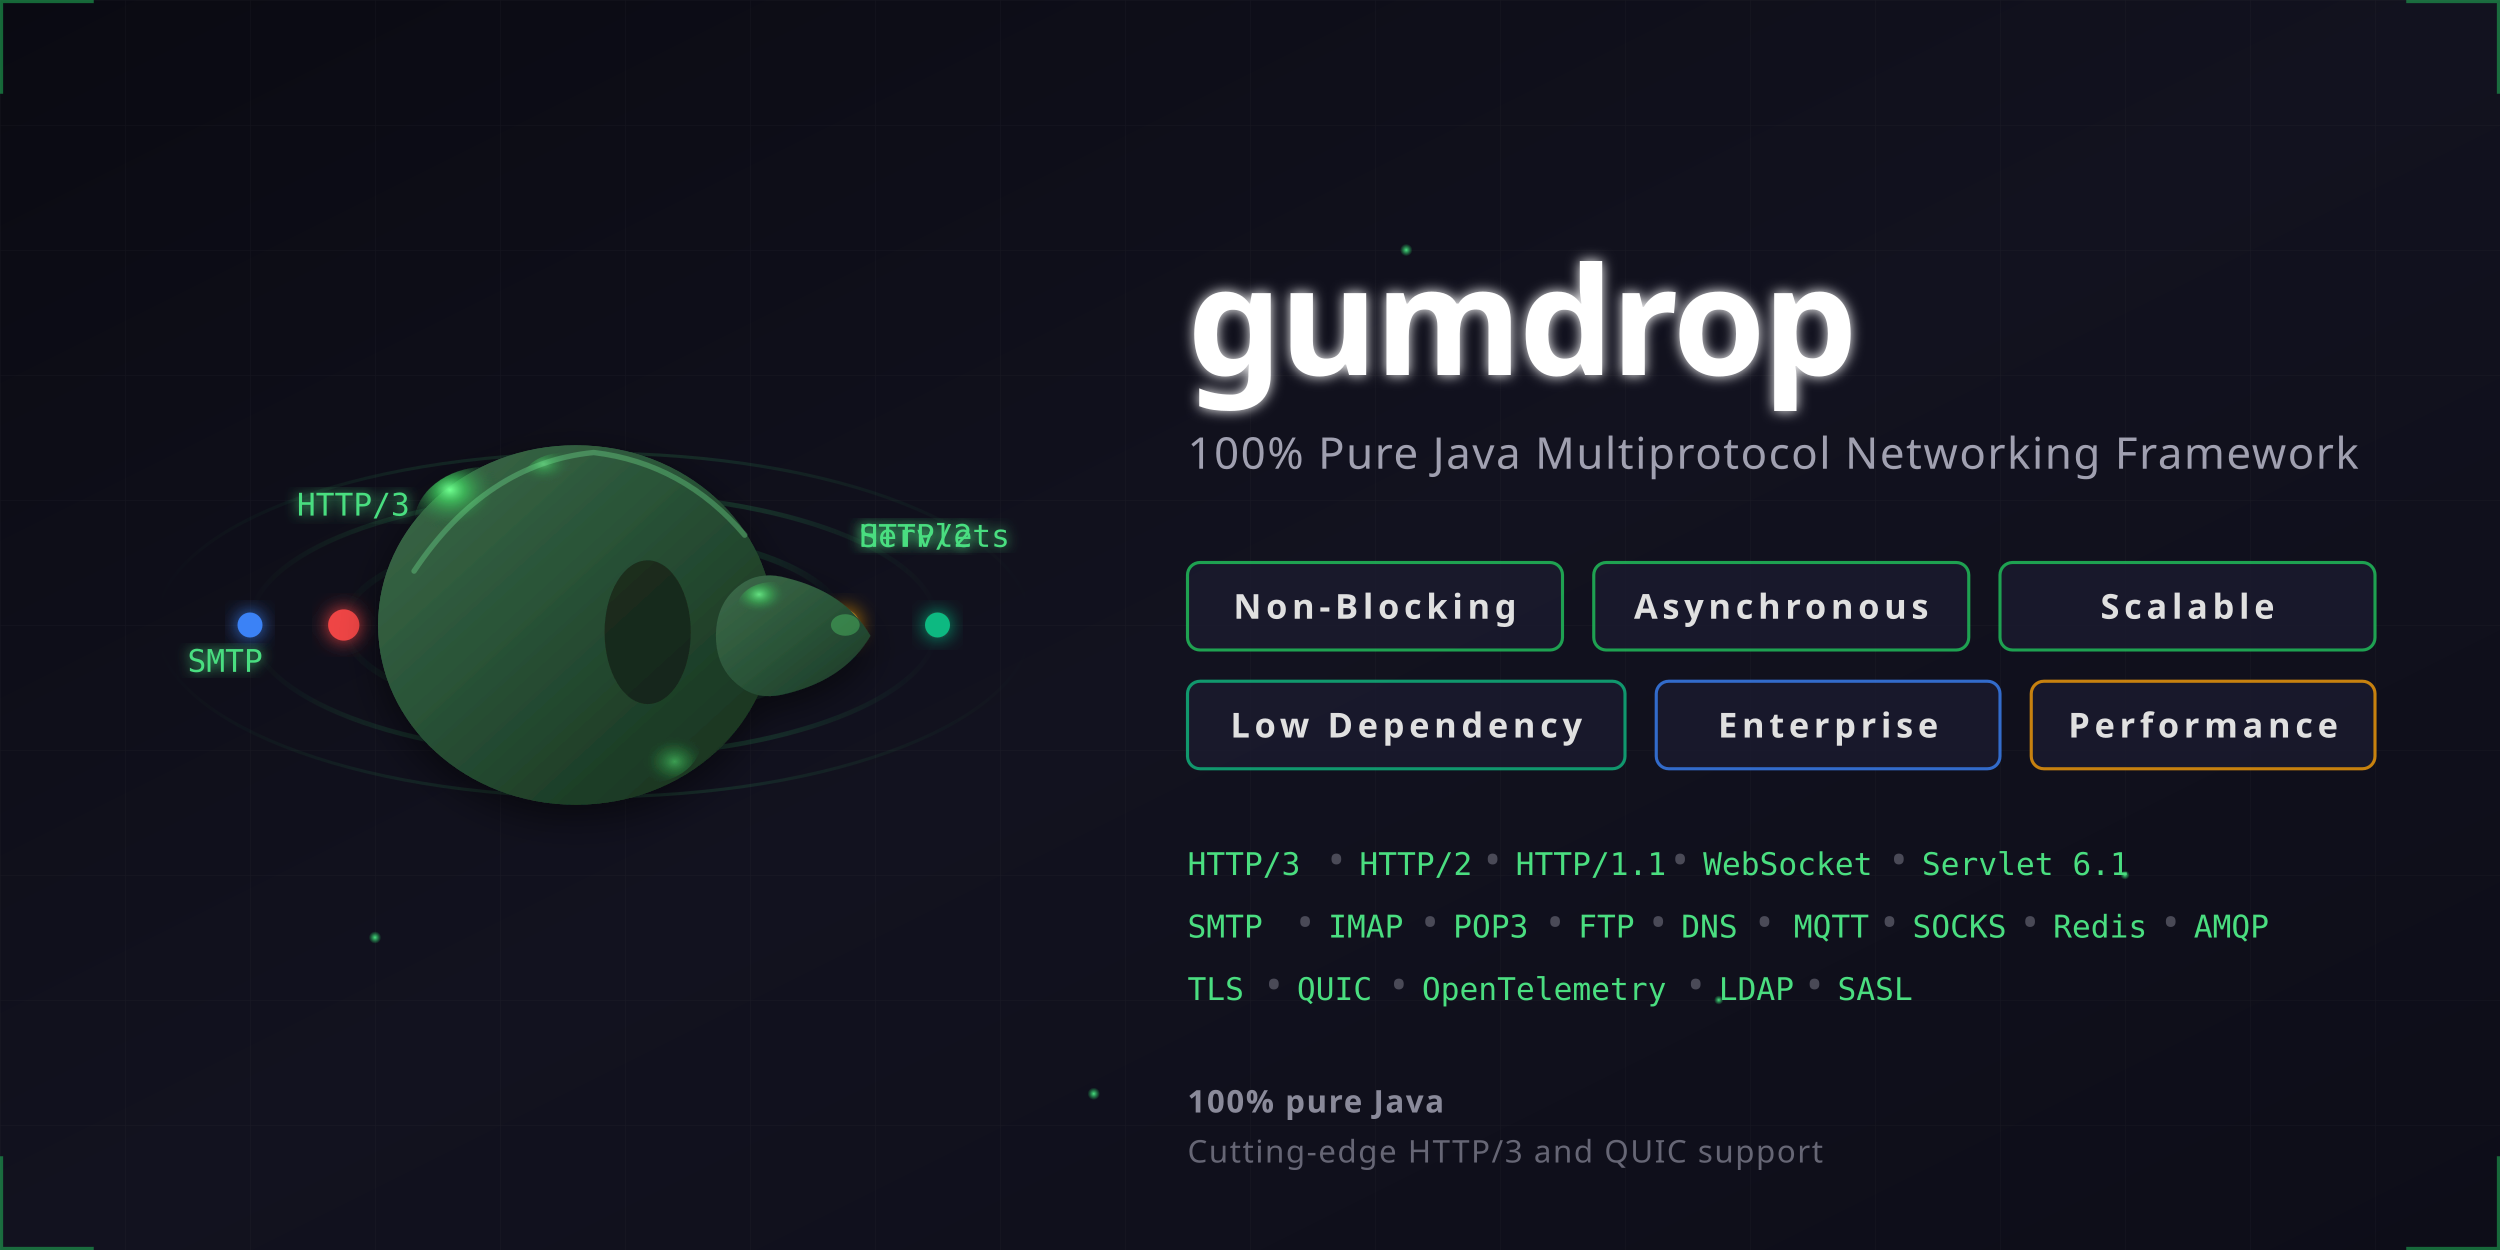
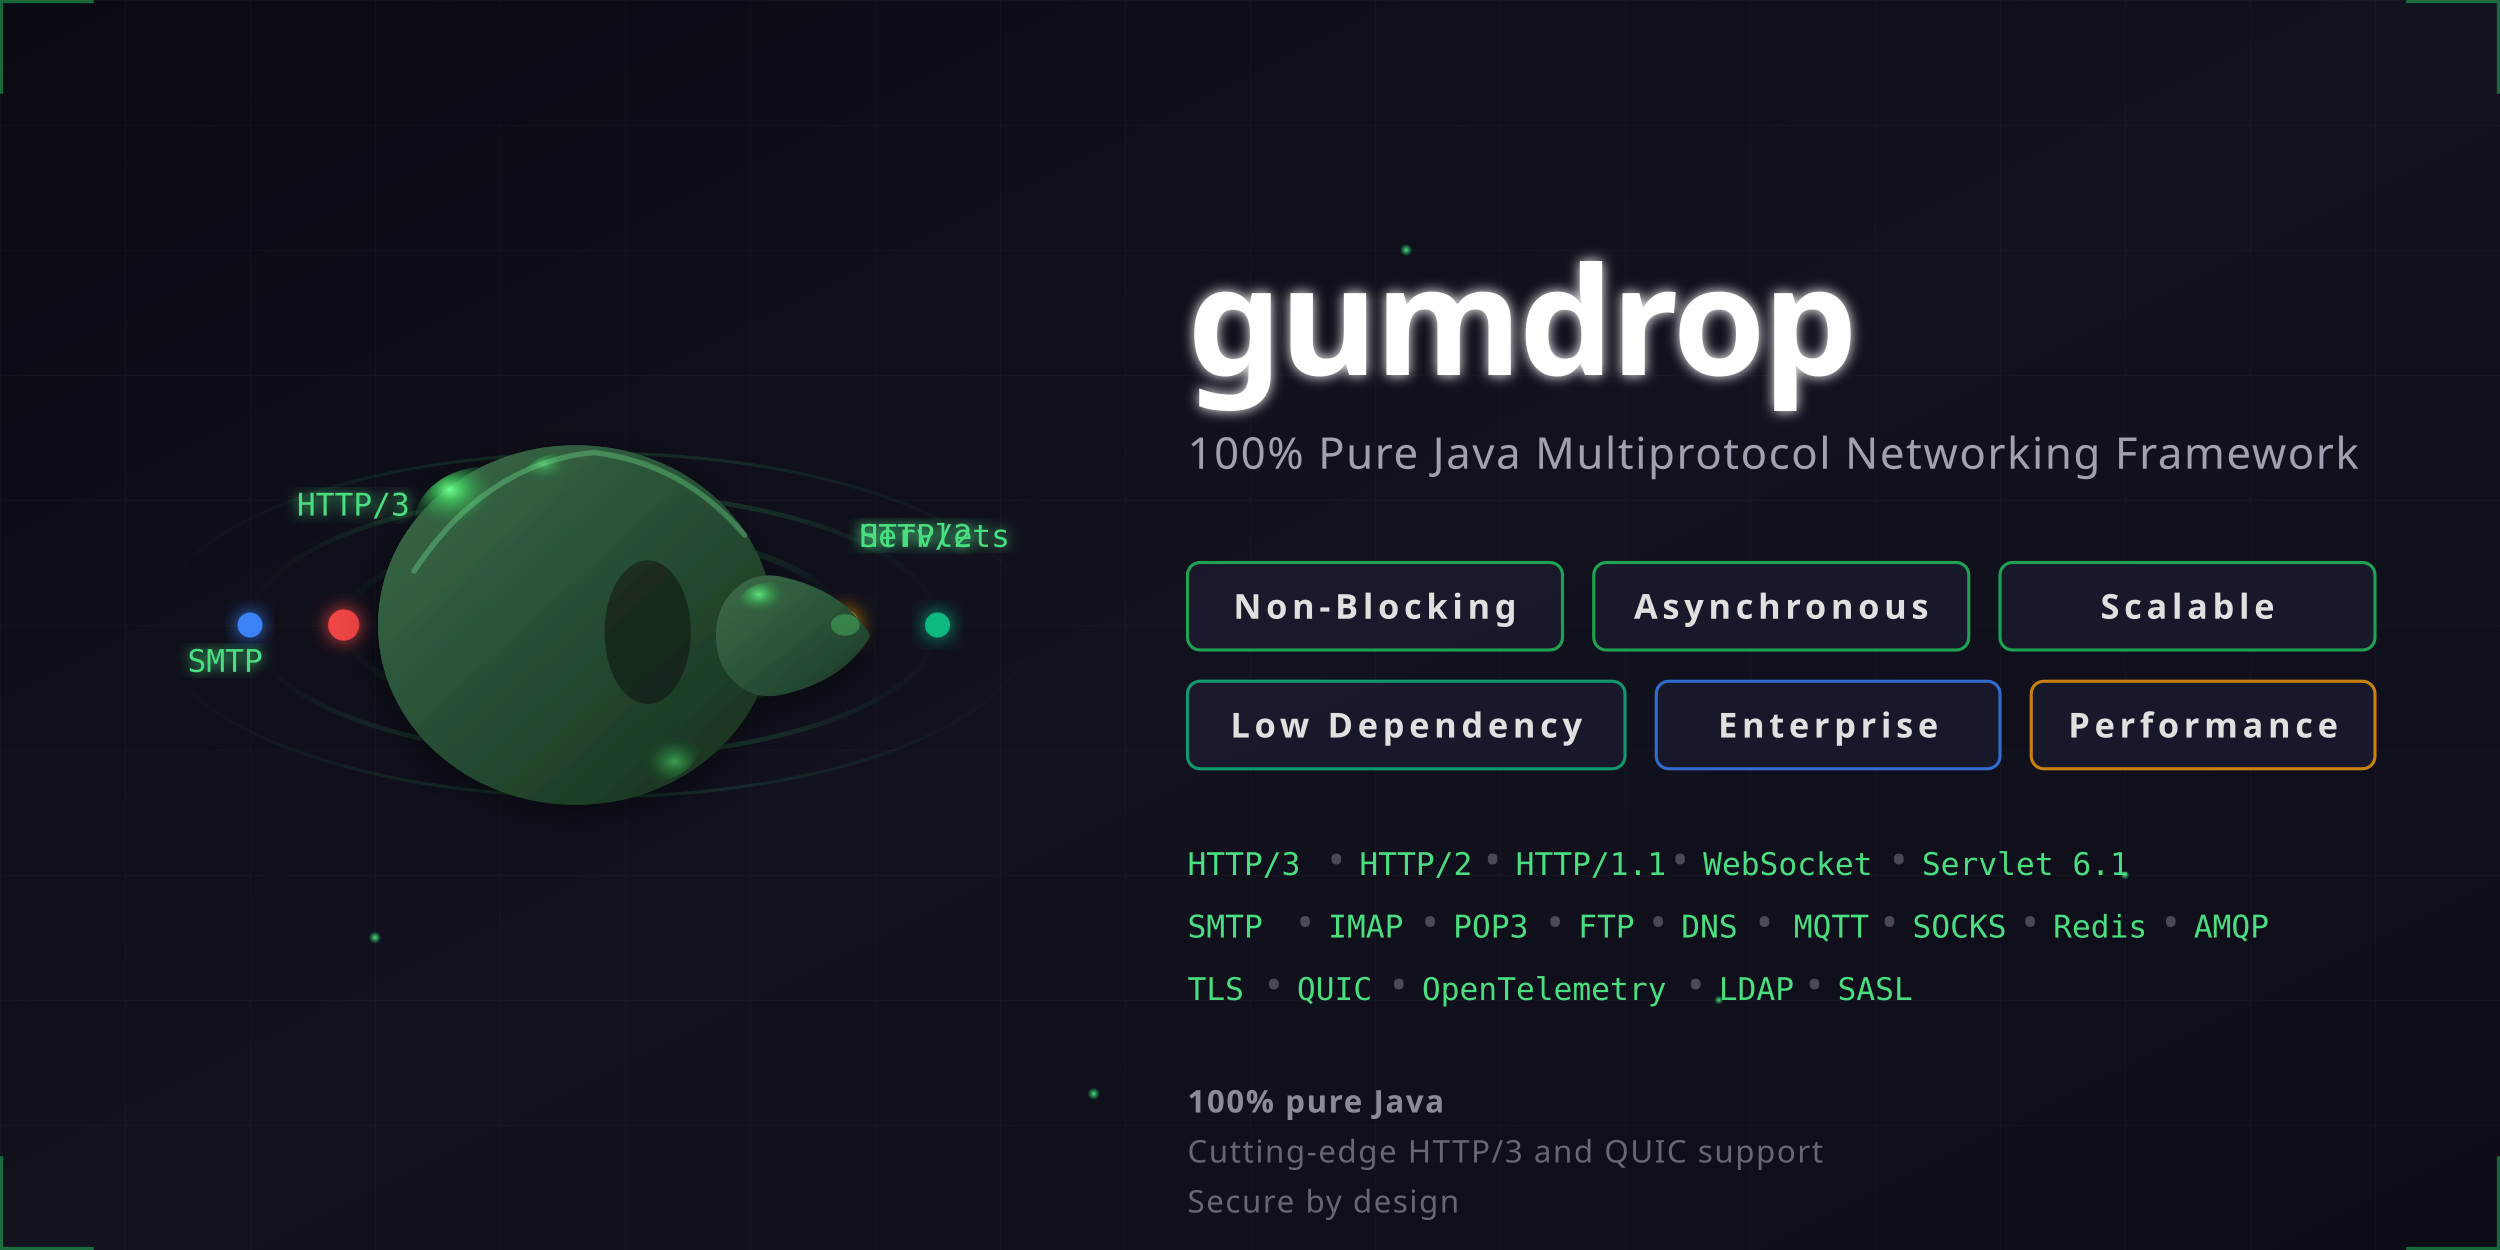
<svg xmlns="http://www.w3.org/2000/svg" viewBox="0 0 800 400" width="100vw">
  <defs>
    <linearGradient id="bgGrad" x1="0%" y1="0%" x2="100%" y2="100%">
      <stop offset="0%" style="stop-color:#0a0a12" />
      <stop offset="50%" style="stop-color:#12121f" />
      <stop offset="100%" style="stop-color:#0d0d18" />
    </linearGradient>
    <linearGradient id="orbitGrad" x1="0%" y1="0%" x2="100%" y2="0%">
      <stop offset="0%" style="stop-color:#22c55e;stop-opacity:0" />
      <stop offset="50%" style="stop-color:#4ade80;stop-opacity:0.6" />
      <stop offset="100%" style="stop-color:#22c55e;stop-opacity:0" />
    </linearGradient>
    <radialGradient id="particleGlow" cx="50%" cy="50%" r="50%">
      <stop offset="0%" style="stop-color:#4ade80;stop-opacity:1" />
      <stop offset="100%" style="stop-color:#22c55e;stop-opacity:0" />
    </radialGradient>
    <linearGradient id="torusBase" x1="0%" y1="0%" x2="100%" y2="100%">
      <stop offset="0%" style="stop-color:#3d6b4a" />
      <stop offset="40%" style="stop-color:#2a5438" />
      <stop offset="70%" style="stop-color:#1f4029" />
      <stop offset="100%" style="stop-color:#152d1c" />
    </linearGradient>
    <radialGradient id="highlightTL" cx="25%" cy="20%" r="35%">
      <stop offset="0%" style="stop-color:#70ff90;stop-opacity:1" />
      <stop offset="30%" style="stop-color:#40d060;stop-opacity:0.7" />
      <stop offset="100%" style="stop-color:#2a5438;stop-opacity:0" />
    </radialGradient>
    <radialGradient id="highlightBR" cx="75%" cy="75%" r="30%">
      <stop offset="0%" style="stop-color:#50e070;stop-opacity:0.6" />
      <stop offset="50%" style="stop-color:#30a048;stop-opacity:0.3" />
      <stop offset="100%" style="stop-color:#1f4029;stop-opacity:0" />
    </radialGradient>
    <linearGradient id="gumdropGrad" x1="0%" y1="0%" x2="100%" y2="100%">
      <stop offset="0%" style="stop-color:#3d6b4a" />
      <stop offset="50%" style="stop-color:#2a5438" />
      <stop offset="100%" style="stop-color:#1a3525" />
    </linearGradient>
    <radialGradient id="gumdropHighlight" cx="30%" cy="25%" r="40%">
      <stop offset="0%" style="stop-color:#70ff90;stop-opacity:0.9" />
      <stop offset="40%" style="stop-color:#40d060;stop-opacity:0.5" />
      <stop offset="100%" style="stop-color:#2a5438;stop-opacity:0" />
    </radialGradient>
    <filter id="glow" x="-50%" y="-50%" width="200%" height="200%">
      <feGaussianBlur stdDeviation="3" result="coloredBlur" />
      <feMerge>
        <feMergeNode in="coloredBlur" />
        <feMergeNode in="SourceGraphic" />
      </feMerge>
    </filter>
    <filter id="textGlow" x="-20%" y="-20%" width="140%" height="140%">
      <feGaussianBlur stdDeviation="2" result="coloredBlur" />
      <feMerge>
        <feMergeNode in="coloredBlur" />
        <feMergeNode in="SourceGraphic" />
      </feMerge>
    </filter>
    <filter id="logoShadow" x="-20%" y="-20%" width="140%" height="140%">
      <feDropShadow dx="0" dy="4" stdDeviation="6" flood-color="#000000" flood-opacity="0.5" />
    </filter>
  </defs>
  <style>
    @keyframes float {
      0%, 100% { transform: translate(0px, 0px); }
      50% { transform: translate(0px, -8px); }
    }
    @keyframes pulse {
      0%, 100% { opacity: 0.6; }
      50% { opacity: 1; }
    }
    @keyframes fadeSlide {
      0%, 100% { opacity: 0.4; transform: translateX(-5px); }
      50% { opacity: 1; transform: translateX(5px); }
    }
    @keyframes particleFloat {
      0% { opacity: 0; transform: translateY(20px) scale(0.5); }
      50% { opacity: 1; }
      100% { opacity: 0; transform: translateY(-30px) scale(1.2); }
    }
    @keyframes shimmer {
      0% { opacity: 0.3; }
      50% { opacity: 0.8; }
      100% { opacity: 0.3; }
    }
    @keyframes ringRotate {
      from { transform: rotate(0deg); }
      to { transform: rotate(360deg); }
    }
    @keyframes ringRotateReverse {
      from { transform: rotate(360deg); }
      to { transform: rotate(0deg); }
    }
    
    .logo-float { animation: float 4s ease-in-out infinite; }
    .pulse-text { animation: pulse 3s ease-in-out infinite; }
    .fade-slide { animation: fadeSlide 4s ease-in-out infinite; }
    .particle { animation: particleFloat 3s ease-in-out infinite; }
    .shimmer { animation: shimmer 2s ease-in-out infinite; }
    
    .feature-text {
      font-family: 'Segoe UI', system-ui, sans-serif;
      font-size: 11px;
      font-weight: 600;
      fill: #e0e0e0;
      text-transform: uppercase;
      letter-spacing: 1.5px;
    }
    .title-text {
      font-family: 'Segoe UI', system-ui, sans-serif;
      font-size: 48px;
      font-weight: 700;
      fill: white;
      letter-spacing: -1px;
    }
    .subtitle-text {
      font-family: 'Segoe UI', system-ui, sans-serif;
      font-size: 14px;
      fill: #a0a0b0;
      letter-spacing: 0.5px;
    }
    .trailer-text {
      font-family: 'Segoe UI', system-ui, sans-serif;
      font-size: 10px;
      fill: #a0a0b0;
      letter-spacing: 0.5px;
    }
    .protocol-text {
      font-family: 'Consolas', 'Monaco', monospace;
      font-size: 10px;
      font-weight: 500;
      fill: #4ade80;
    }
    .buzzword {
      font-family: 'Segoe UI', system-ui, sans-serif;
      font-size: 12px;
      font-weight: 600;
      fill: #22c55e;
      letter-spacing: 2px;
      text-transform: uppercase;
    }
  </style>
  <rect width="800" height="400" fill="url(#bgGrad)" />
  <g opacity="0.03">
    <pattern id="grid" width="40" height="40" patternUnits="userSpaceOnUse">
      <path d="M 40 0 L 0 0 0 40" fill="none" stroke="#ffffff" stroke-width="0.5" />
    </pattern>
    <rect width="800" height="400" fill="url(#grid)" />
  </g>
  <g class="particle" style="animation-delay: 0s;">
    <circle cx="120" cy="300" r="2" fill="url(#particleGlow)" />
  </g>
  <g class="particle" style="animation-delay: 0.5s;">
    <circle cx="680" cy="280" r="1.5" fill="url(#particleGlow)" />
  </g>
  <g class="particle" style="animation-delay: 1s;">
    <circle cx="350" cy="350" r="2" fill="url(#particleGlow)" />
  </g>
  <g class="particle" style="animation-delay: 1.5s;">
    <circle cx="550" cy="320" r="1.5" fill="url(#particleGlow)" />
  </g>
  <g class="particle" style="animation-delay: 2s;">
    <circle cx="450" cy="80" r="2" fill="url(#particleGlow)" />
  </g>
  <g>
    <ellipse cx="190" cy="200" rx="140" ry="55" fill="none" stroke="url(#orbitGrad)" stroke-width="1" opacity="0.3" style="animation: ringRotate 35s linear infinite; transform-origin: 190px 200px;" />
    <ellipse cx="190" cy="200" rx="110" ry="42" fill="none" stroke="url(#orbitGrad)" stroke-width="1.5" opacity="0.5" style="animation: ringRotateReverse 25s linear infinite; transform-origin: 190px 200px;" />
    <ellipse cx="190" cy="200" rx="80" ry="30" fill="none" stroke="url(#orbitGrad)" stroke-width="2" opacity="0.7" style="animation: ringRotate 20s linear infinite; transform-origin: 190px 200px;" />
    <g style="animation: ringRotateReverse 25s linear infinite; transform-origin: 190px 200px;">
      <circle cx="300" cy="200" r="4" fill="#10b981" filter="url(#glow)" />
      <circle cx="80" cy="200" r="4" fill="#3b82f6" filter="url(#glow)" />
    </g>
    <g style="animation: ringRotate 20s linear infinite; transform-origin: 190px 200px;">
      <circle cx="270" cy="200" r="5" fill="#f59e0b" filter="url(#glow)" />
      <circle cx="110" cy="200" r="5" fill="#ef4444" filter="url(#glow)" />
    </g>
    <g class="logo-float" filter="url(#logoShadow)" style="transform-origin: 190px 200px;">
      <g transform="translate(190, 200) scale(1.15) translate(-80, -70)">
        <g transform="translate(80, 70)">
          <ellipse cx="-5" cy="0" rx="55" ry="50" fill="url(#torusBase)" />
          <path d="             M -60 0             A 55 50 0 1 1 50 0             A 55 50 0 1 1 -60 0             Z             M 0 -18             A 12 18 0 1 0 24 0             A 12 18 0 1 0 0 -18             Z           " fill="url(#torusBase)" fill-rule="evenodd" />
          <ellipse cx="15" cy="2" rx="12" ry="20" fill="#121810" opacity="0.6" />
          <ellipse cx="-30" cy="-28" rx="20" ry="16" fill="url(#highlightTL)" />
          <ellipse cx="-8" cy="-40" rx="12" ry="8" fill="url(#highlightTL)" opacity="0.5" />
          <ellipse cx="15" cy="32" rx="15" ry="12" fill="url(#highlightBR)" />
          <path d="M -50 -15 Q -30 -45, 0 -48 Q 25 -45, 42 -25" fill="none" stroke="#80ffa0" stroke-width="1.5" opacity="0.3" stroke-linecap="round" />
          <g transform="translate(42, 3)">
            <path d="               M 0 -15               Q 5 -18, 12 -16               Q 28 -12, 35 0               Q 28 12, 12 16               Q 5 18, 0 15               Q -8 10, -8 0               Q -8 -10, 0 -15               Z             " fill="url(#gumdropGrad)" />
            <ellipse cx="8" cy="-8" rx="10" ry="7" fill="url(#gumdropHighlight)" opacity="0.9" />
            <ellipse cx="28" cy="-3" rx="4" ry="3" fill="#60ff80" opacity="0.3" />
          </g>
        </g>
      </g>
    </g>
    <g style="animation: ringRotate 20s linear infinite; transform-origin: 190px 200px;">
      <text x="275" y="175" class="protocol-text" filter="url(#textGlow)">HTTP/2</text>
    </g>
    <g style="animation: ringRotate 22s linear infinite; transform-origin: 190px 200px;">
      <text x="95" y="165" class="protocol-text" filter="url(#textGlow)">HTTP/3</text>
    </g>
    <g style="animation: ringRotateReverse 25s linear infinite; transform-origin: 190px 200px;">
      <text x="60" y="215" class="protocol-text" filter="url(#textGlow)">SMTP</text>
    </g>
    <g style="animation: ringRotateReverse 27s linear infinite; transform-origin: 190px 200px;">
      <text x="275" y="175" class="protocol-text" filter="url(#textGlow)">Servlets</text>
    </g>
  </g>
  <g transform="translate(380, 0)">
    <text x="0" y="120" class="title-text" filter="url(#textGlow)">gumdrop</text>
    <text x="0" y="150" class="subtitle-text">100% Pure Java Multiprotocol Networking Framework</text>
    <g transform="translate(0, 180)">
      <g class="shimmer" style="animation-delay: 0s;">
        <rect x="0" y="0" width="120" height="28" rx="4" fill="#1a1a2e" stroke="#22c55e" stroke-width="1" opacity="0.8" />
        <text x="60" y="18" text-anchor="middle" class="feature-text">Non-Blocking</text>
      </g>
      <g class="shimmer" style="animation-delay: 0.3s;">
        <rect x="130" y="0" width="120" height="28" rx="4" fill="#1a1a2e" stroke="#22c55e" stroke-width="1" opacity="0.8" />
        <text x="190" y="18" text-anchor="middle" class="feature-text">Asynchronous</text>
      </g>
      <g class="shimmer" style="animation-delay: 0.6s;">
        <rect x="260" y="0" width="120" height="28" rx="4" fill="#1a1a2e" stroke="#22c55e" stroke-width="1" opacity="0.8" />
        <text x="320" y="18" text-anchor="middle" class="feature-text">Scalable</text>
      </g>
      <g class="shimmer" style="animation-delay: 0.9s;">
        <rect x="0" y="38" width="140" height="28" rx="4" fill="#1a1a2e" stroke="#10b981" stroke-width="1" opacity="0.8" />
        <text x="70" y="56" text-anchor="middle" class="feature-text">Low Dependency</text>
      </g>
      <g class="shimmer" style="animation-delay: 1.2s;">
        <rect x="150" y="38" width="110" height="28" rx="4" fill="#1a1a2e" stroke="#3b82f6" stroke-width="1" opacity="0.8" />
        <text x="205" y="56" text-anchor="middle" class="feature-text">Enterprise</text>
      </g>
      <g class="shimmer" style="animation-delay: 1.5s;">
        <rect x="270" y="38" width="110" height="28" rx="4" fill="#1a1a2e" stroke="#f59e0b" stroke-width="1" opacity="0.8" />
        <text x="325" y="56" text-anchor="middle" class="feature-text">Performance</text>
      </g>
    </g>
    <g transform="translate(0, 280)">
      <g class="fade-slide">
        <text x="0" y="0" class="protocol-text">HTTP/3</text>
        <text x="45" y="0" class="subtitle-text" opacity="0.4">•</text>
        <text x="55" y="0" class="protocol-text">HTTP/2</text>
        <text x="95" y="0" class="subtitle-text" opacity="0.4">•</text>
        <text x="105" y="0" class="protocol-text">HTTP/1.1</text>
        <text x="155" y="0" class="subtitle-text" opacity="0.4">•</text>
        <text x="165" y="0" class="protocol-text">WebSocket</text>
        <text x="225" y="0" class="subtitle-text" opacity="0.4">•</text>
        <text x="235" y="0" class="protocol-text">Servlet 6.1</text>
      </g>
      <g class="fade-slide" style="animation-delay: 2s;">
        <text x="0" y="20" class="protocol-text">SMTP</text>
        <text x="35" y="20" class="subtitle-text" opacity="0.4">•</text>
        <text x="45" y="20" class="protocol-text">IMAP</text>
        <text x="75" y="20" class="subtitle-text" opacity="0.4">•</text>
        <text x="85" y="20" class="protocol-text">POP3</text>
        <text x="115" y="20" class="subtitle-text" opacity="0.4">•</text>
        <text x="125" y="20" class="protocol-text">FTP</text>
        <text x="148" y="20" class="subtitle-text" opacity="0.4">•</text>
        <text x="158" y="20" class="protocol-text">DNS</text>
        <text x="182" y="20" class="subtitle-text" opacity="0.4">•</text>
        <text x="194" y="20" class="protocol-text">MQTT</text>
        <text x="222" y="20" class="subtitle-text" opacity="0.4">•</text>
        <text x="232" y="20" class="protocol-text">SOCKS</text>
        <text x="267" y="20" class="subtitle-text" opacity="0.4">•</text>
        <text x="277" y="20" class="protocol-text">Redis</text>
        <text x="312" y="20" class="subtitle-text" opacity="0.4">•</text>
        <text x="322" y="20" class="protocol-text">AMQP</text>
      </g>
      <g class="fade-slide" style="animation-delay: 4s;">
        <text x="0" y="40" class="protocol-text">TLS</text>
        <text x="25" y="40" class="subtitle-text" opacity="0.4">•</text>
        <text x="35" y="40" class="protocol-text">QUIC</text>
        <text x="65" y="40" class="subtitle-text" opacity="0.4">•</text>
        <text x="75" y="40" class="protocol-text">OpenTelemetry</text>
        <text x="160" y="40" class="subtitle-text" opacity="0.4">•</text>
        <text x="170" y="40" class="protocol-text">LDAP</text>
        <text x="198" y="40" class="subtitle-text" opacity="0.4">•</text>
        <text x="208" y="40" class="protocol-text">SASL</text>
      </g>
    </g>
    <g transform="translate(0, 356)">
      <text x="0" y="0" opacity="0.85" class="trailer-text" font-weight="700">100% pure Java</text>
      <text x="0" y="16" opacity="0.6" class="trailer-text">Cutting-edge HTTP/3 and QUIC support</text>
+       <text x="0" y="32" opacity="0.6" class="trailer-text">Secure by design</text>
    </g>
  </g>
  <path d="M0 30 L0 0 L30 0" fill="none" stroke="#22c55e" stroke-width="2" opacity="0.5" />
  <path d="M800 30 L800 0 L770 0" fill="none" stroke="#22c55e" stroke-width="2" opacity="0.5" />
  <path d="M0 370 L0 400 L30 400" fill="none" stroke="#22c55e" stroke-width="2" opacity="0.5" />
  <path d="M800 370 L800 400 L770 400" fill="none" stroke="#22c55e" stroke-width="2" opacity="0.5" />
</svg>
